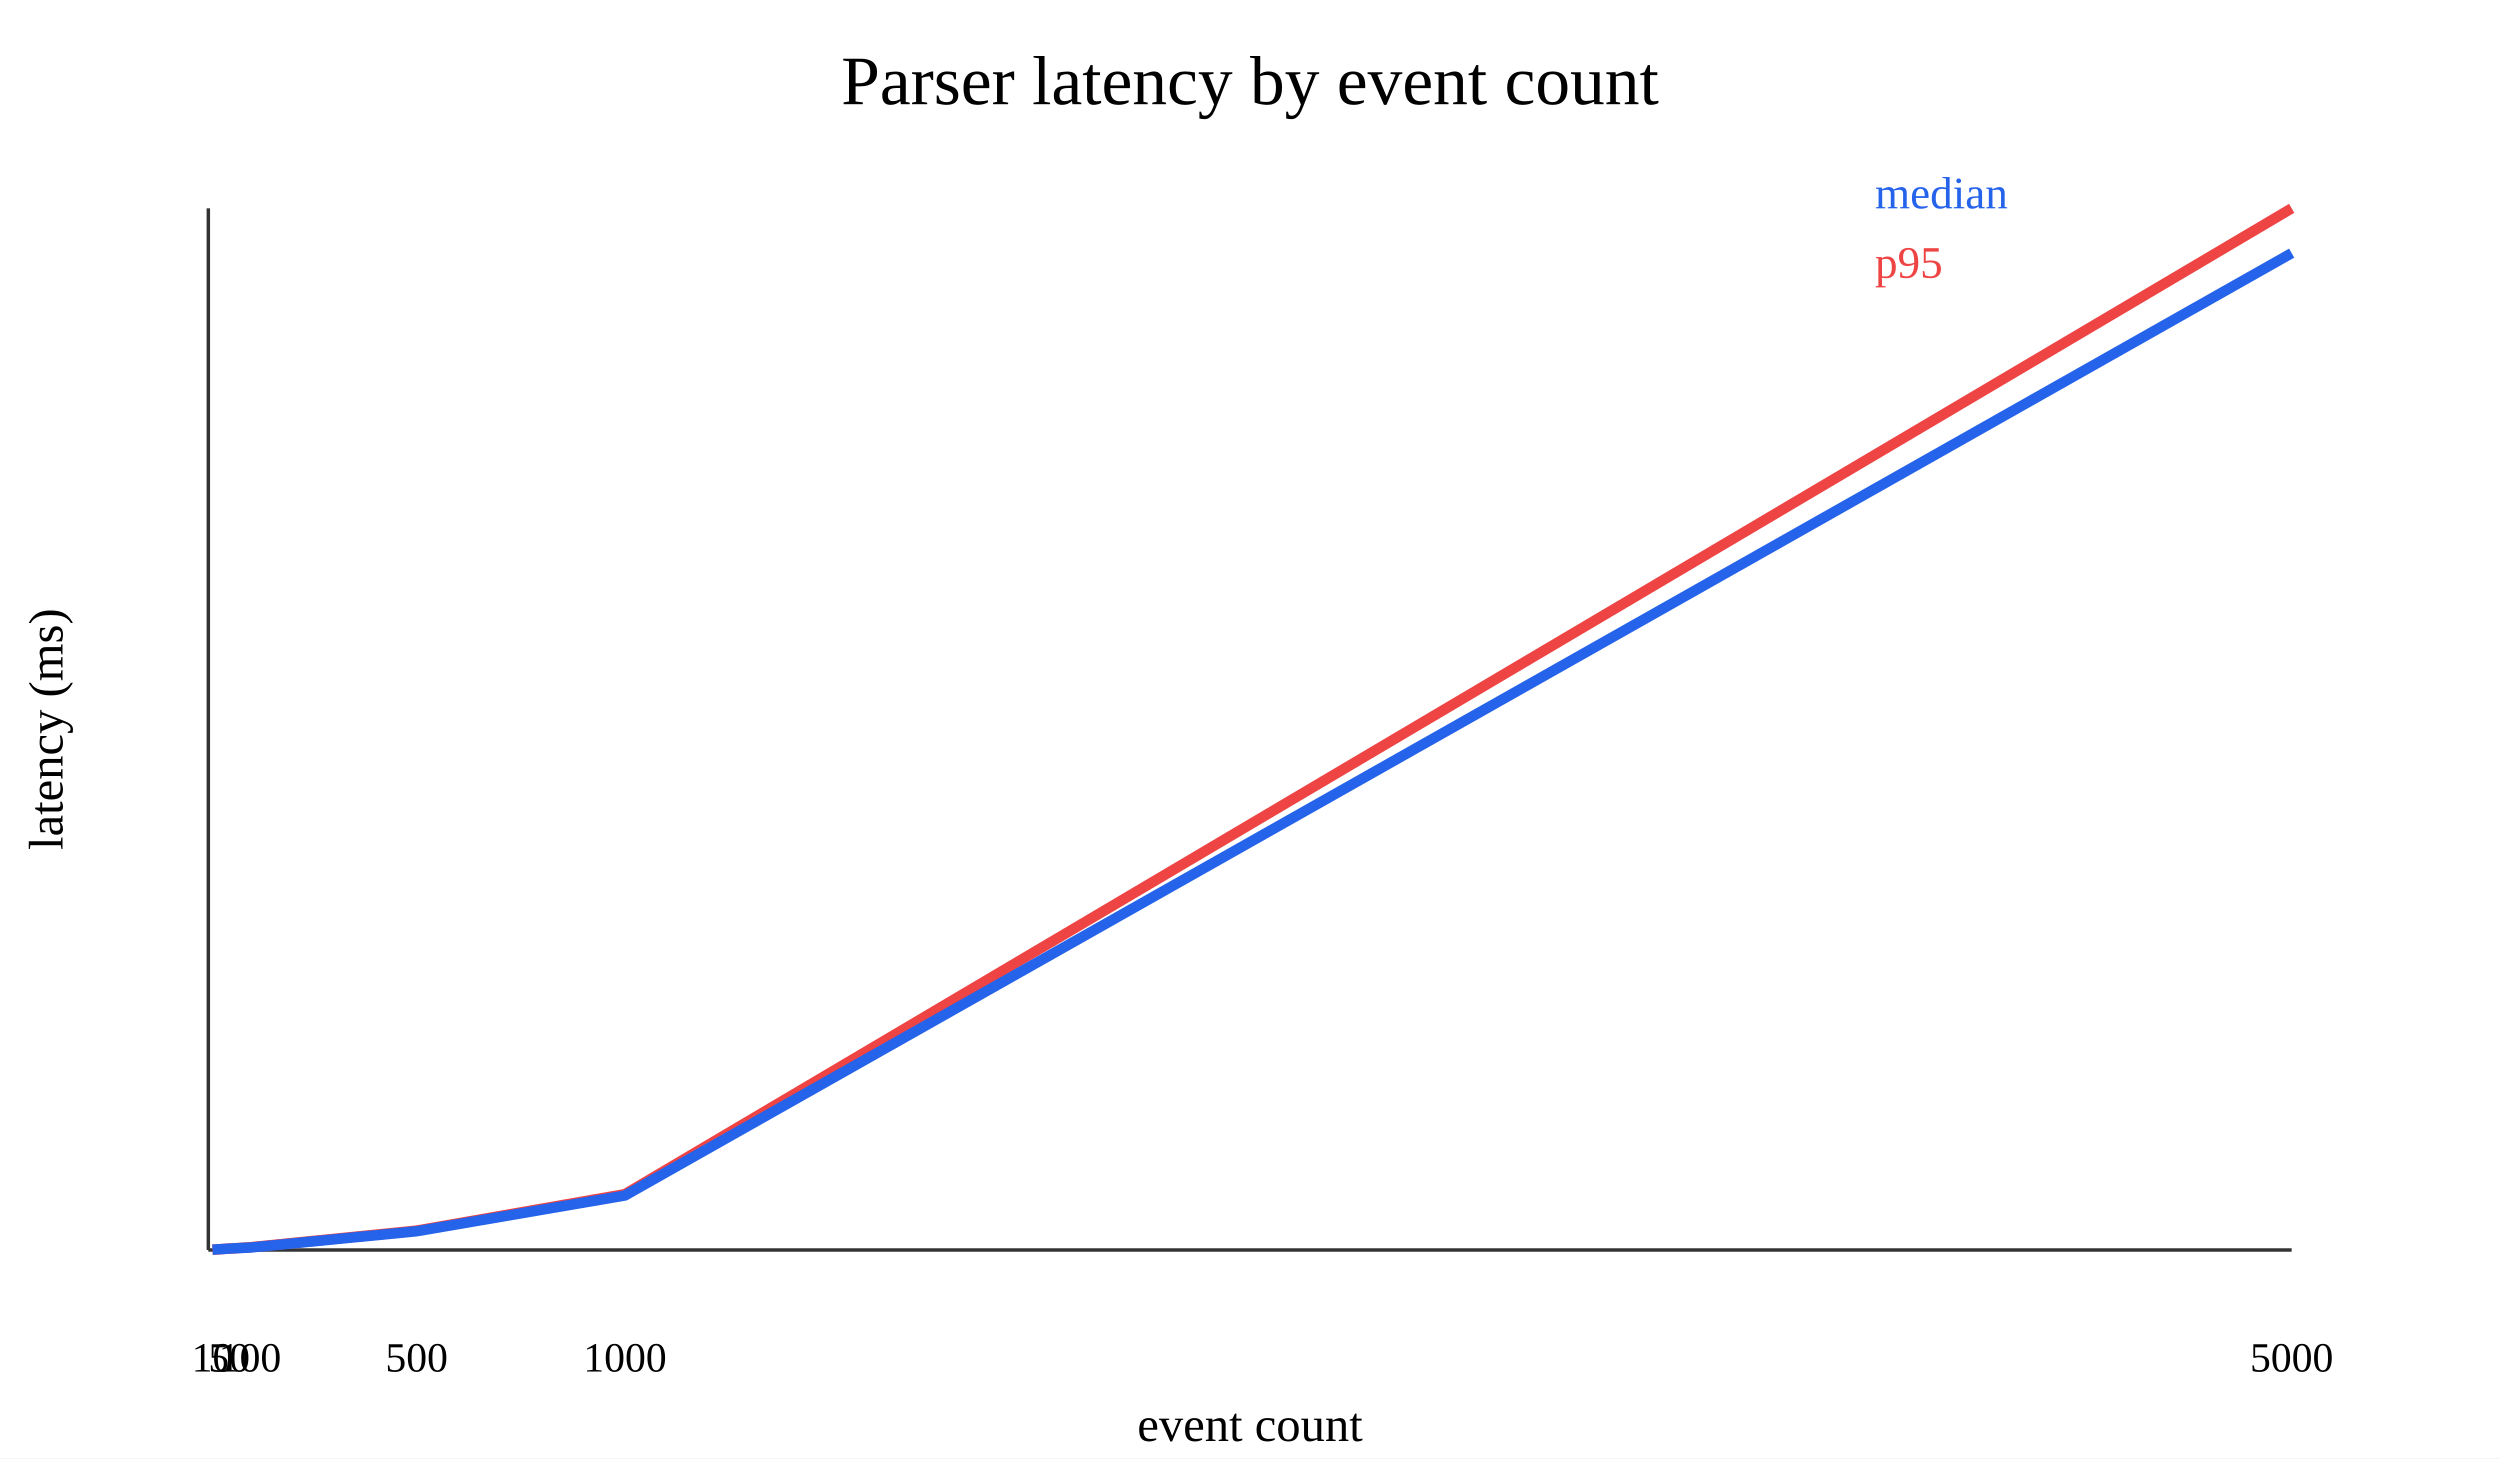
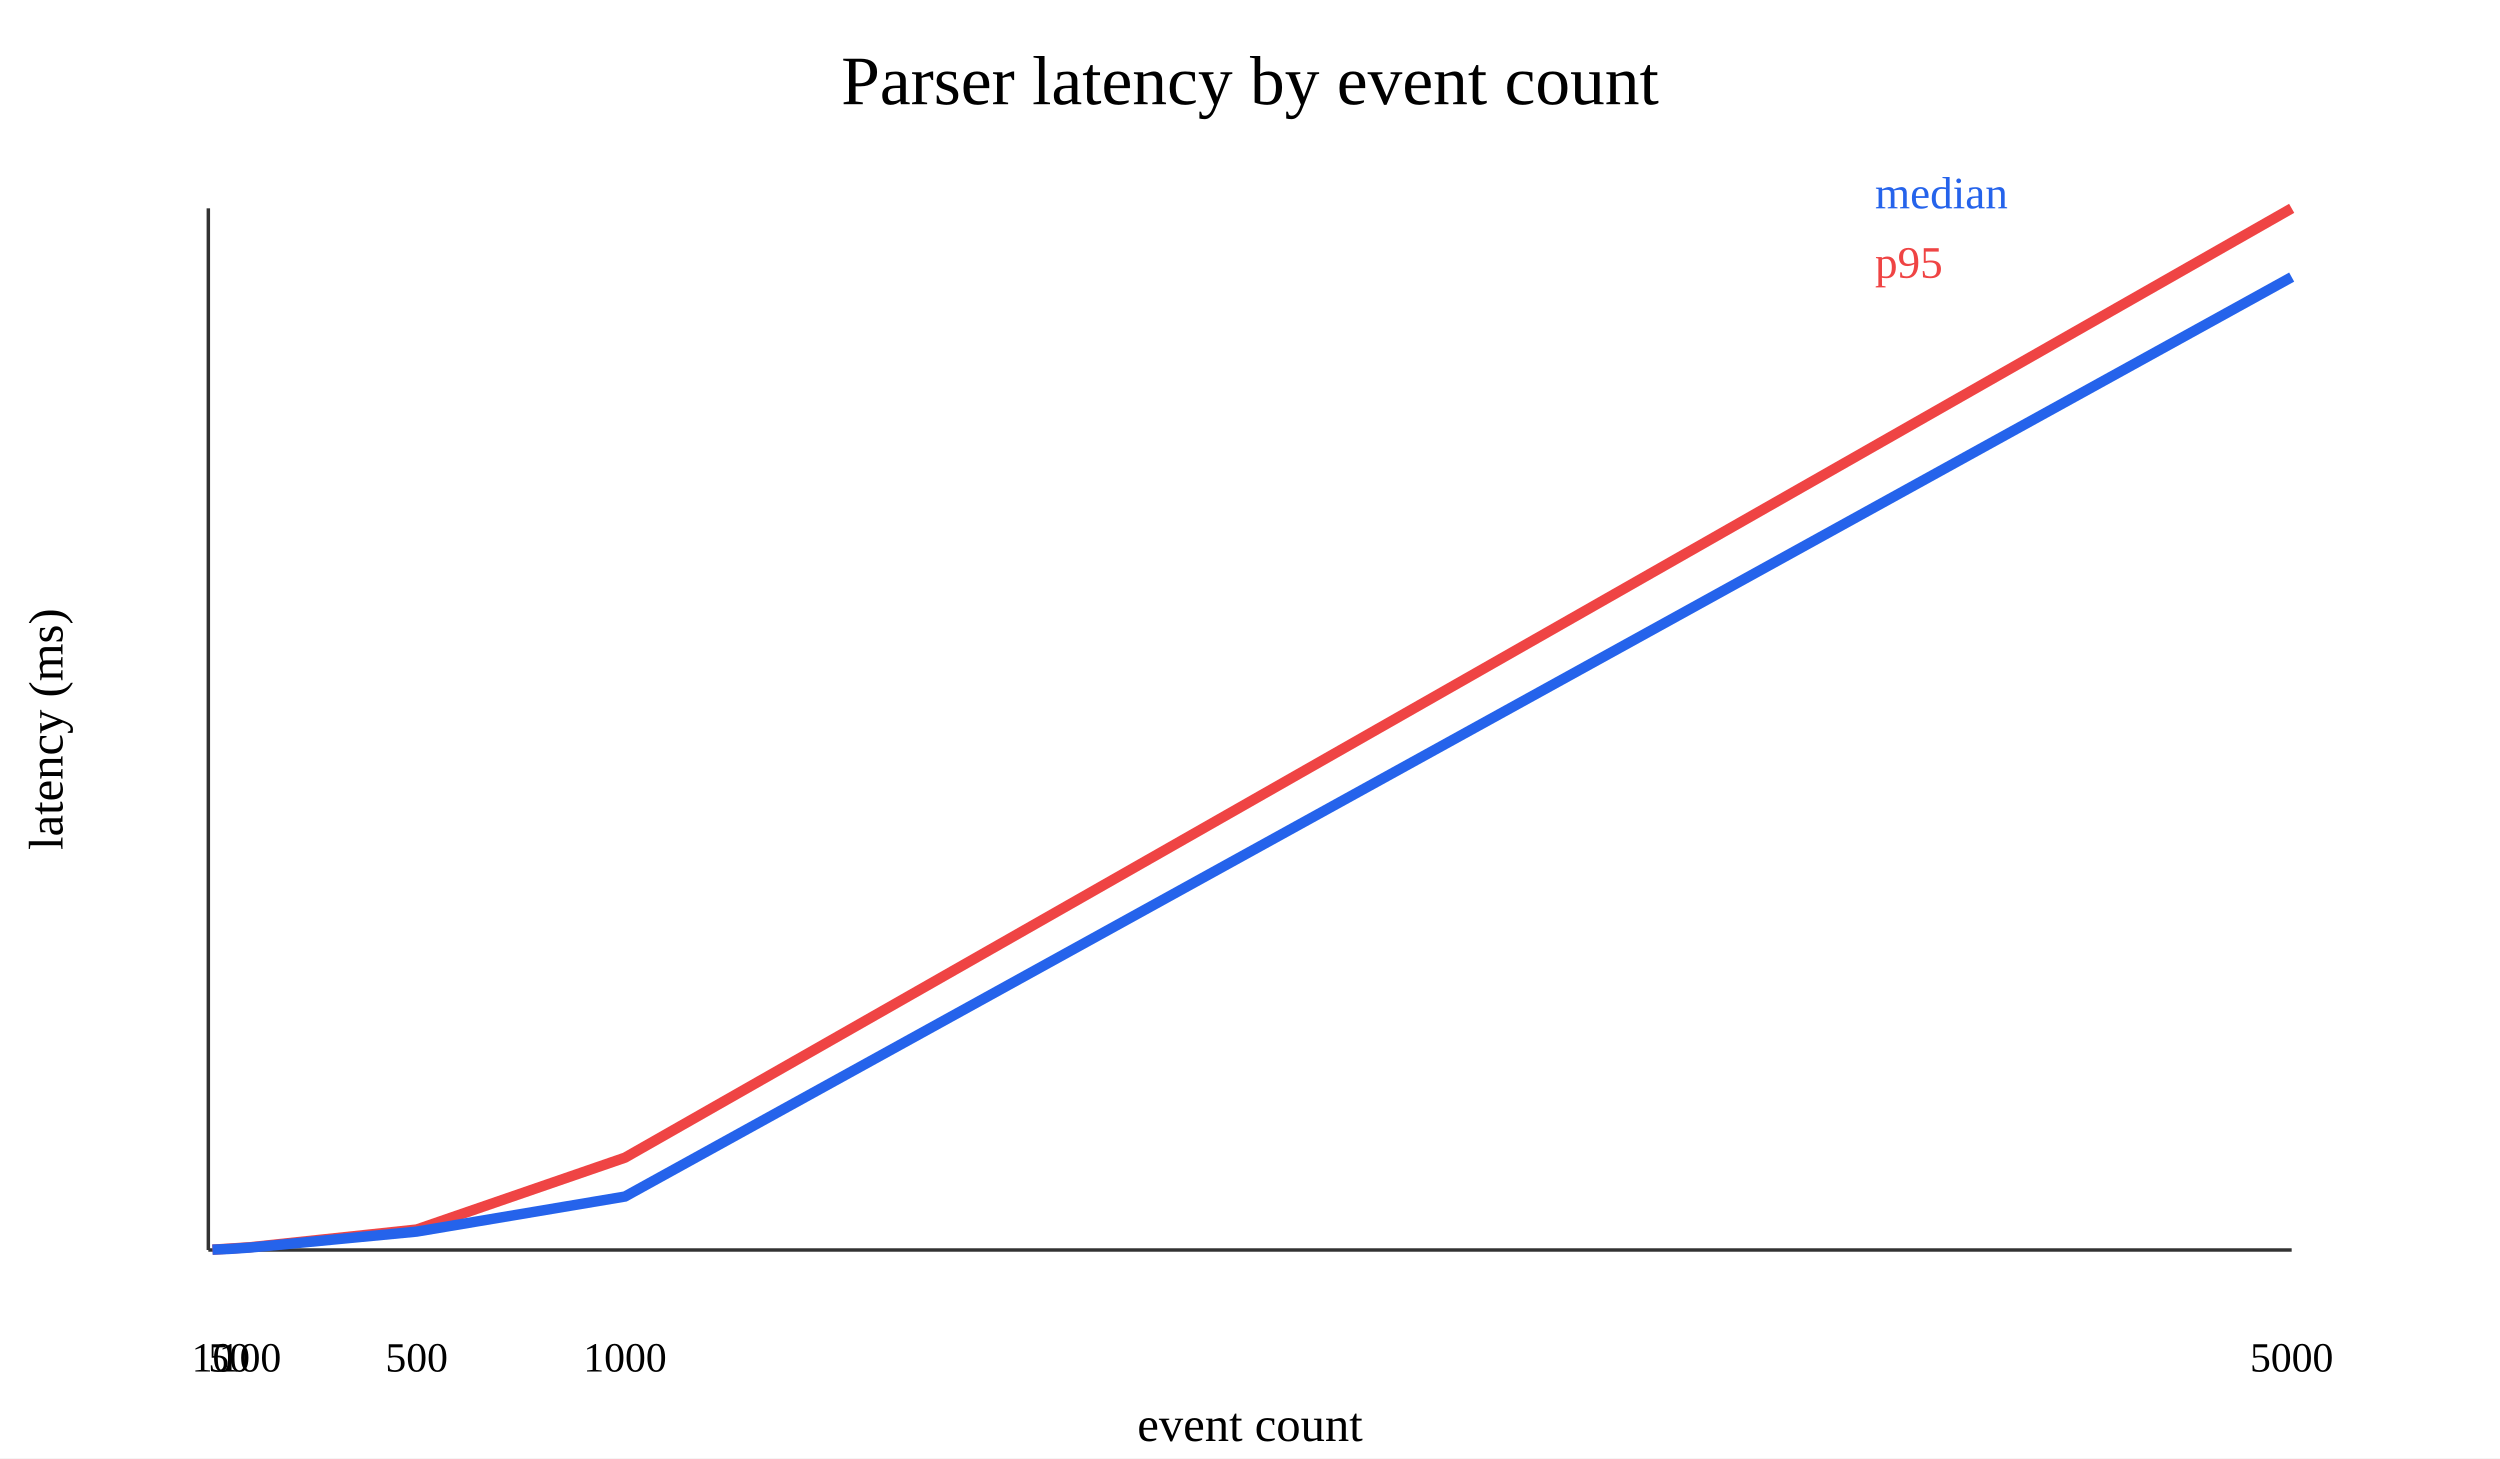
<svg xmlns="http://www.w3.org/2000/svg" width="720" height="420" viewBox="0 0 720 420">
  <rect width="100%" height="100%" fill="#ffffff" />
  <text x="360.0" y="30" font-size="20" text-anchor="middle">Parser latency by event count</text>
  <line x1="60" y1="360" x2="660" y2="360" stroke="#333" />
  <line x1="60" y1="60" x2="60" y2="360" stroke="#333" />
  <text x="360.0" y="415" font-size="14" text-anchor="middle">event count</text>
  <text x="18" y="210.0" font-size="14" transform="rotate(-90 18,210.0)" text-anchor="middle">latency (ms)</text>
-   <polyline points="61.2,359.9 66.0,359.6 72.0,359.2 120.0,354.4 180.0,343.9 660.0,60.0" fill="none" stroke="#ef4444" stroke-width="3" />
-   <polyline points="61.2,359.9 66.0,359.6 72.0,359.3 120.0,354.6 180.0,344.3 660.0,72.9" fill="none" stroke="#2563eb" stroke-width="3" />
+   <polyline points="61.2,359.9 66.0,359.6 72.0,359.2 120.0,354.1 180.0,333.4 660.0,60.0" fill="none" stroke="#ef4444" stroke-width="3" />
+   <polyline points="61.2,359.9 66.0,359.7 72.0,359.3 120.0,354.7 180.0,344.6 660.0,79.8" fill="none" stroke="#2563eb" stroke-width="3" />
  <text x="61.2" y="395" font-size="12" text-anchor="middle">10</text>
  <text x="66.0" y="395" font-size="12" text-anchor="middle">50</text>
  <text x="72.0" y="395" font-size="12" text-anchor="middle">100</text>
  <text x="120.0" y="395" font-size="12" text-anchor="middle">500</text>
  <text x="180.0" y="395" font-size="12" text-anchor="middle">1000</text>
  <text x="660.0" y="395" font-size="12" text-anchor="middle">5000</text>
  <text x="540" y="60" font-size="13" fill="#2563eb">median</text>
  <text x="540" y="80" font-size="13" fill="#ef4444">p95</text>
</svg>
